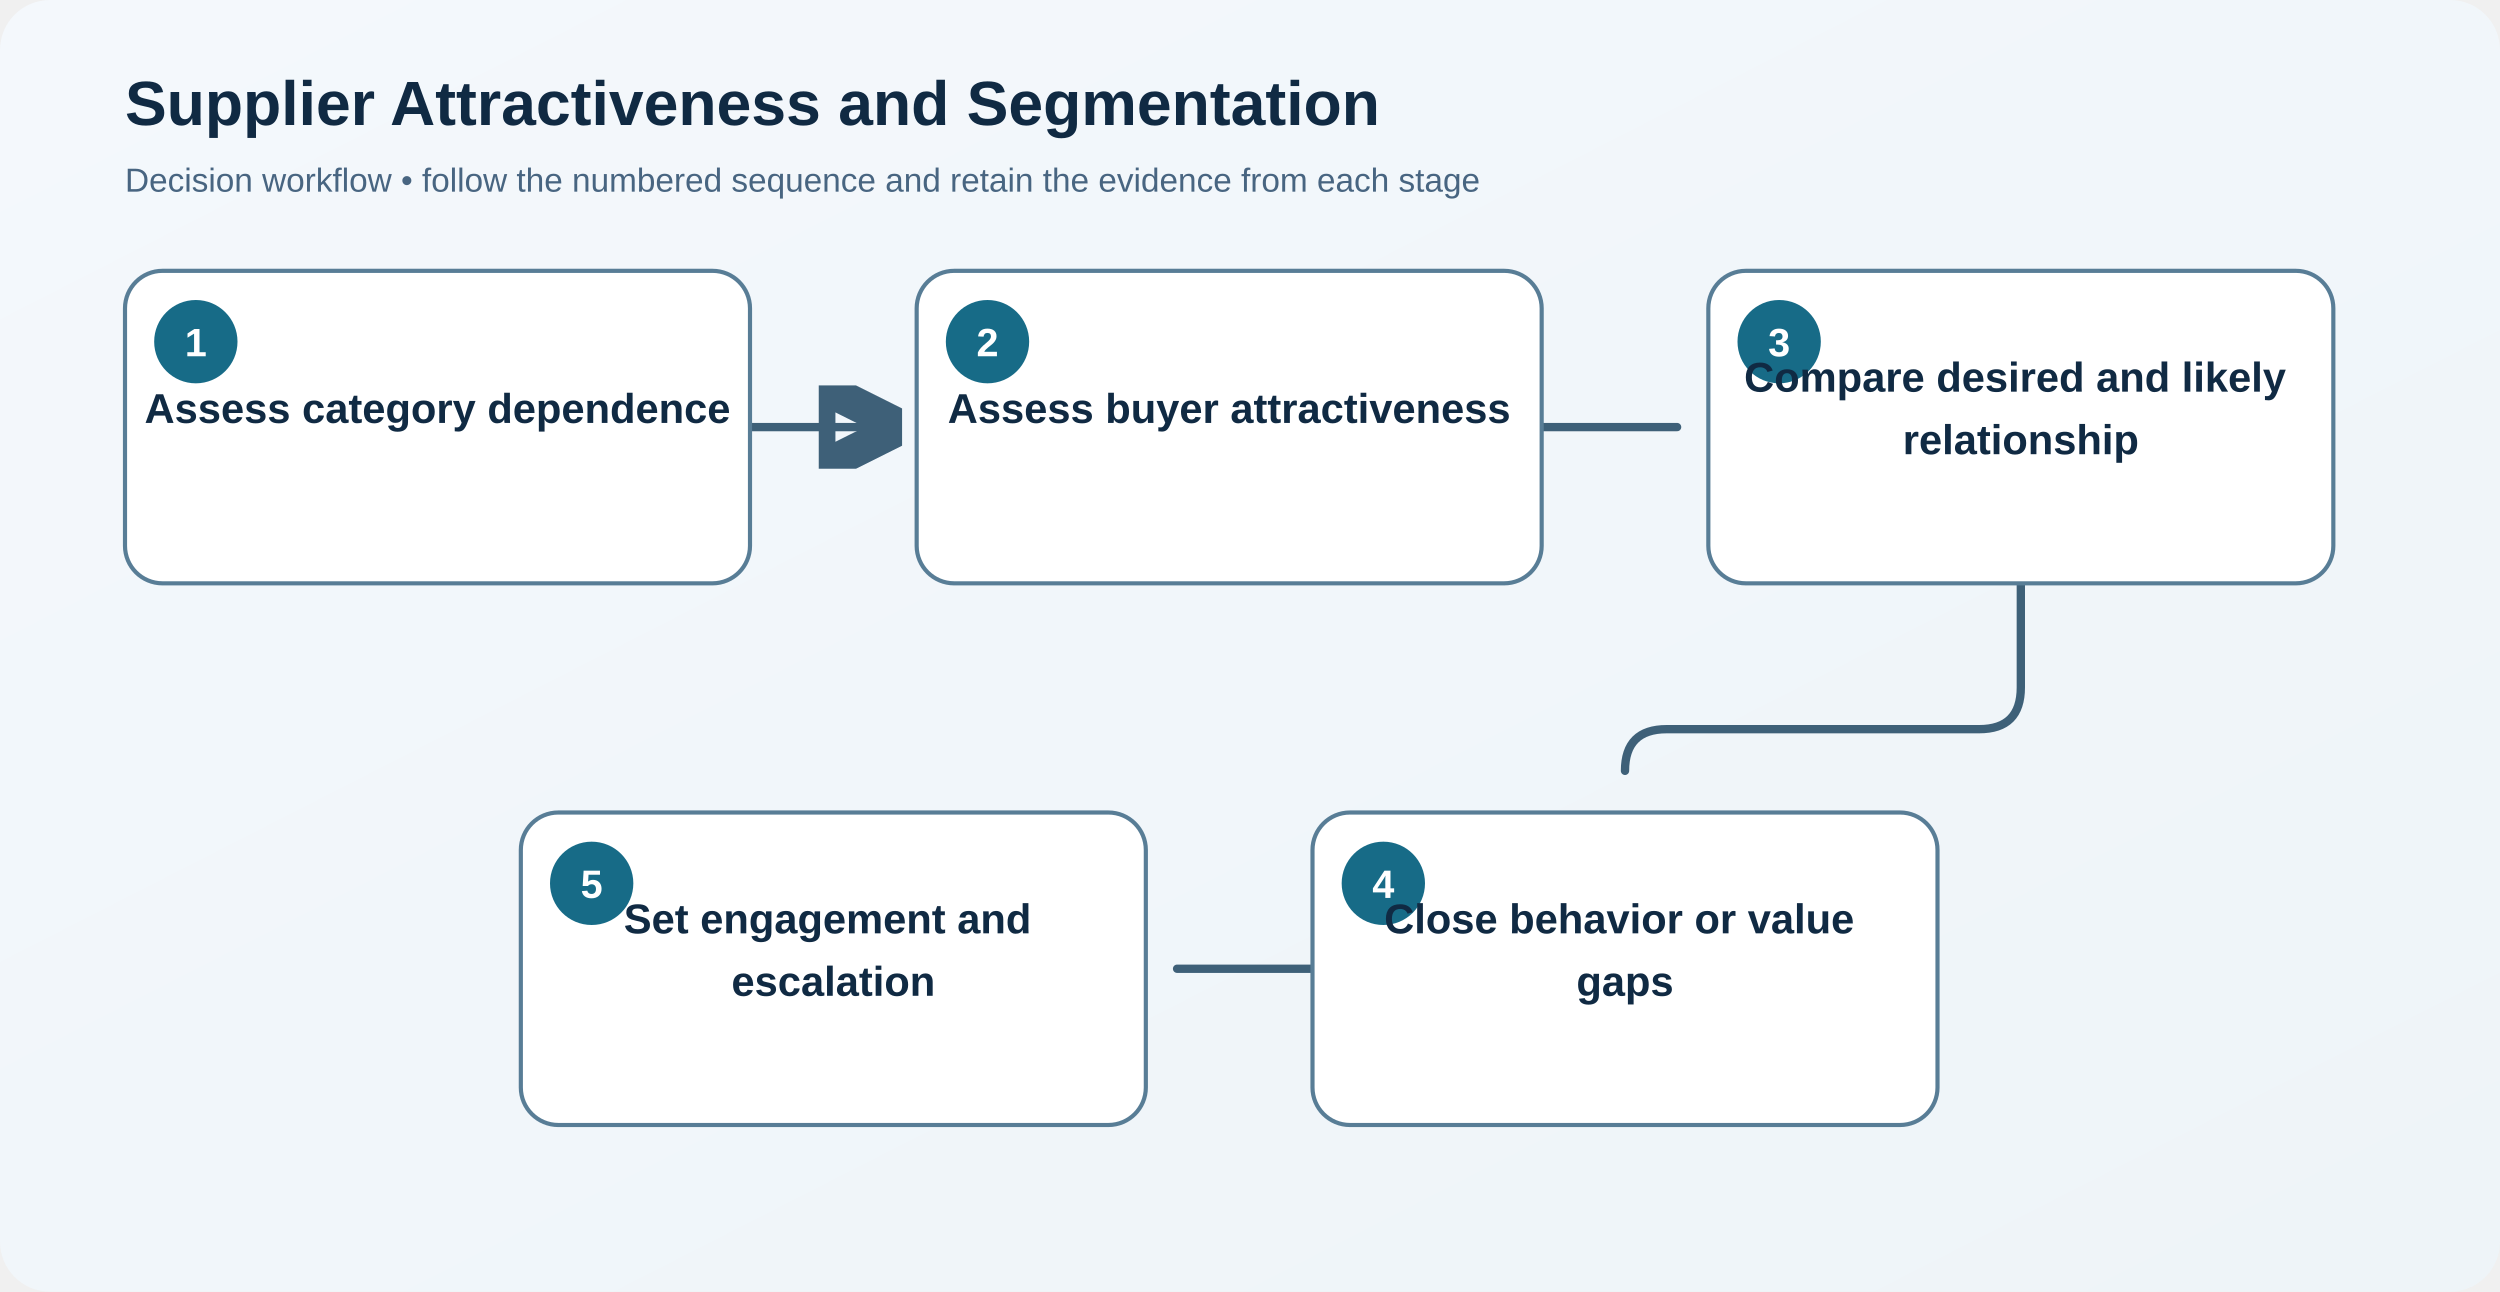
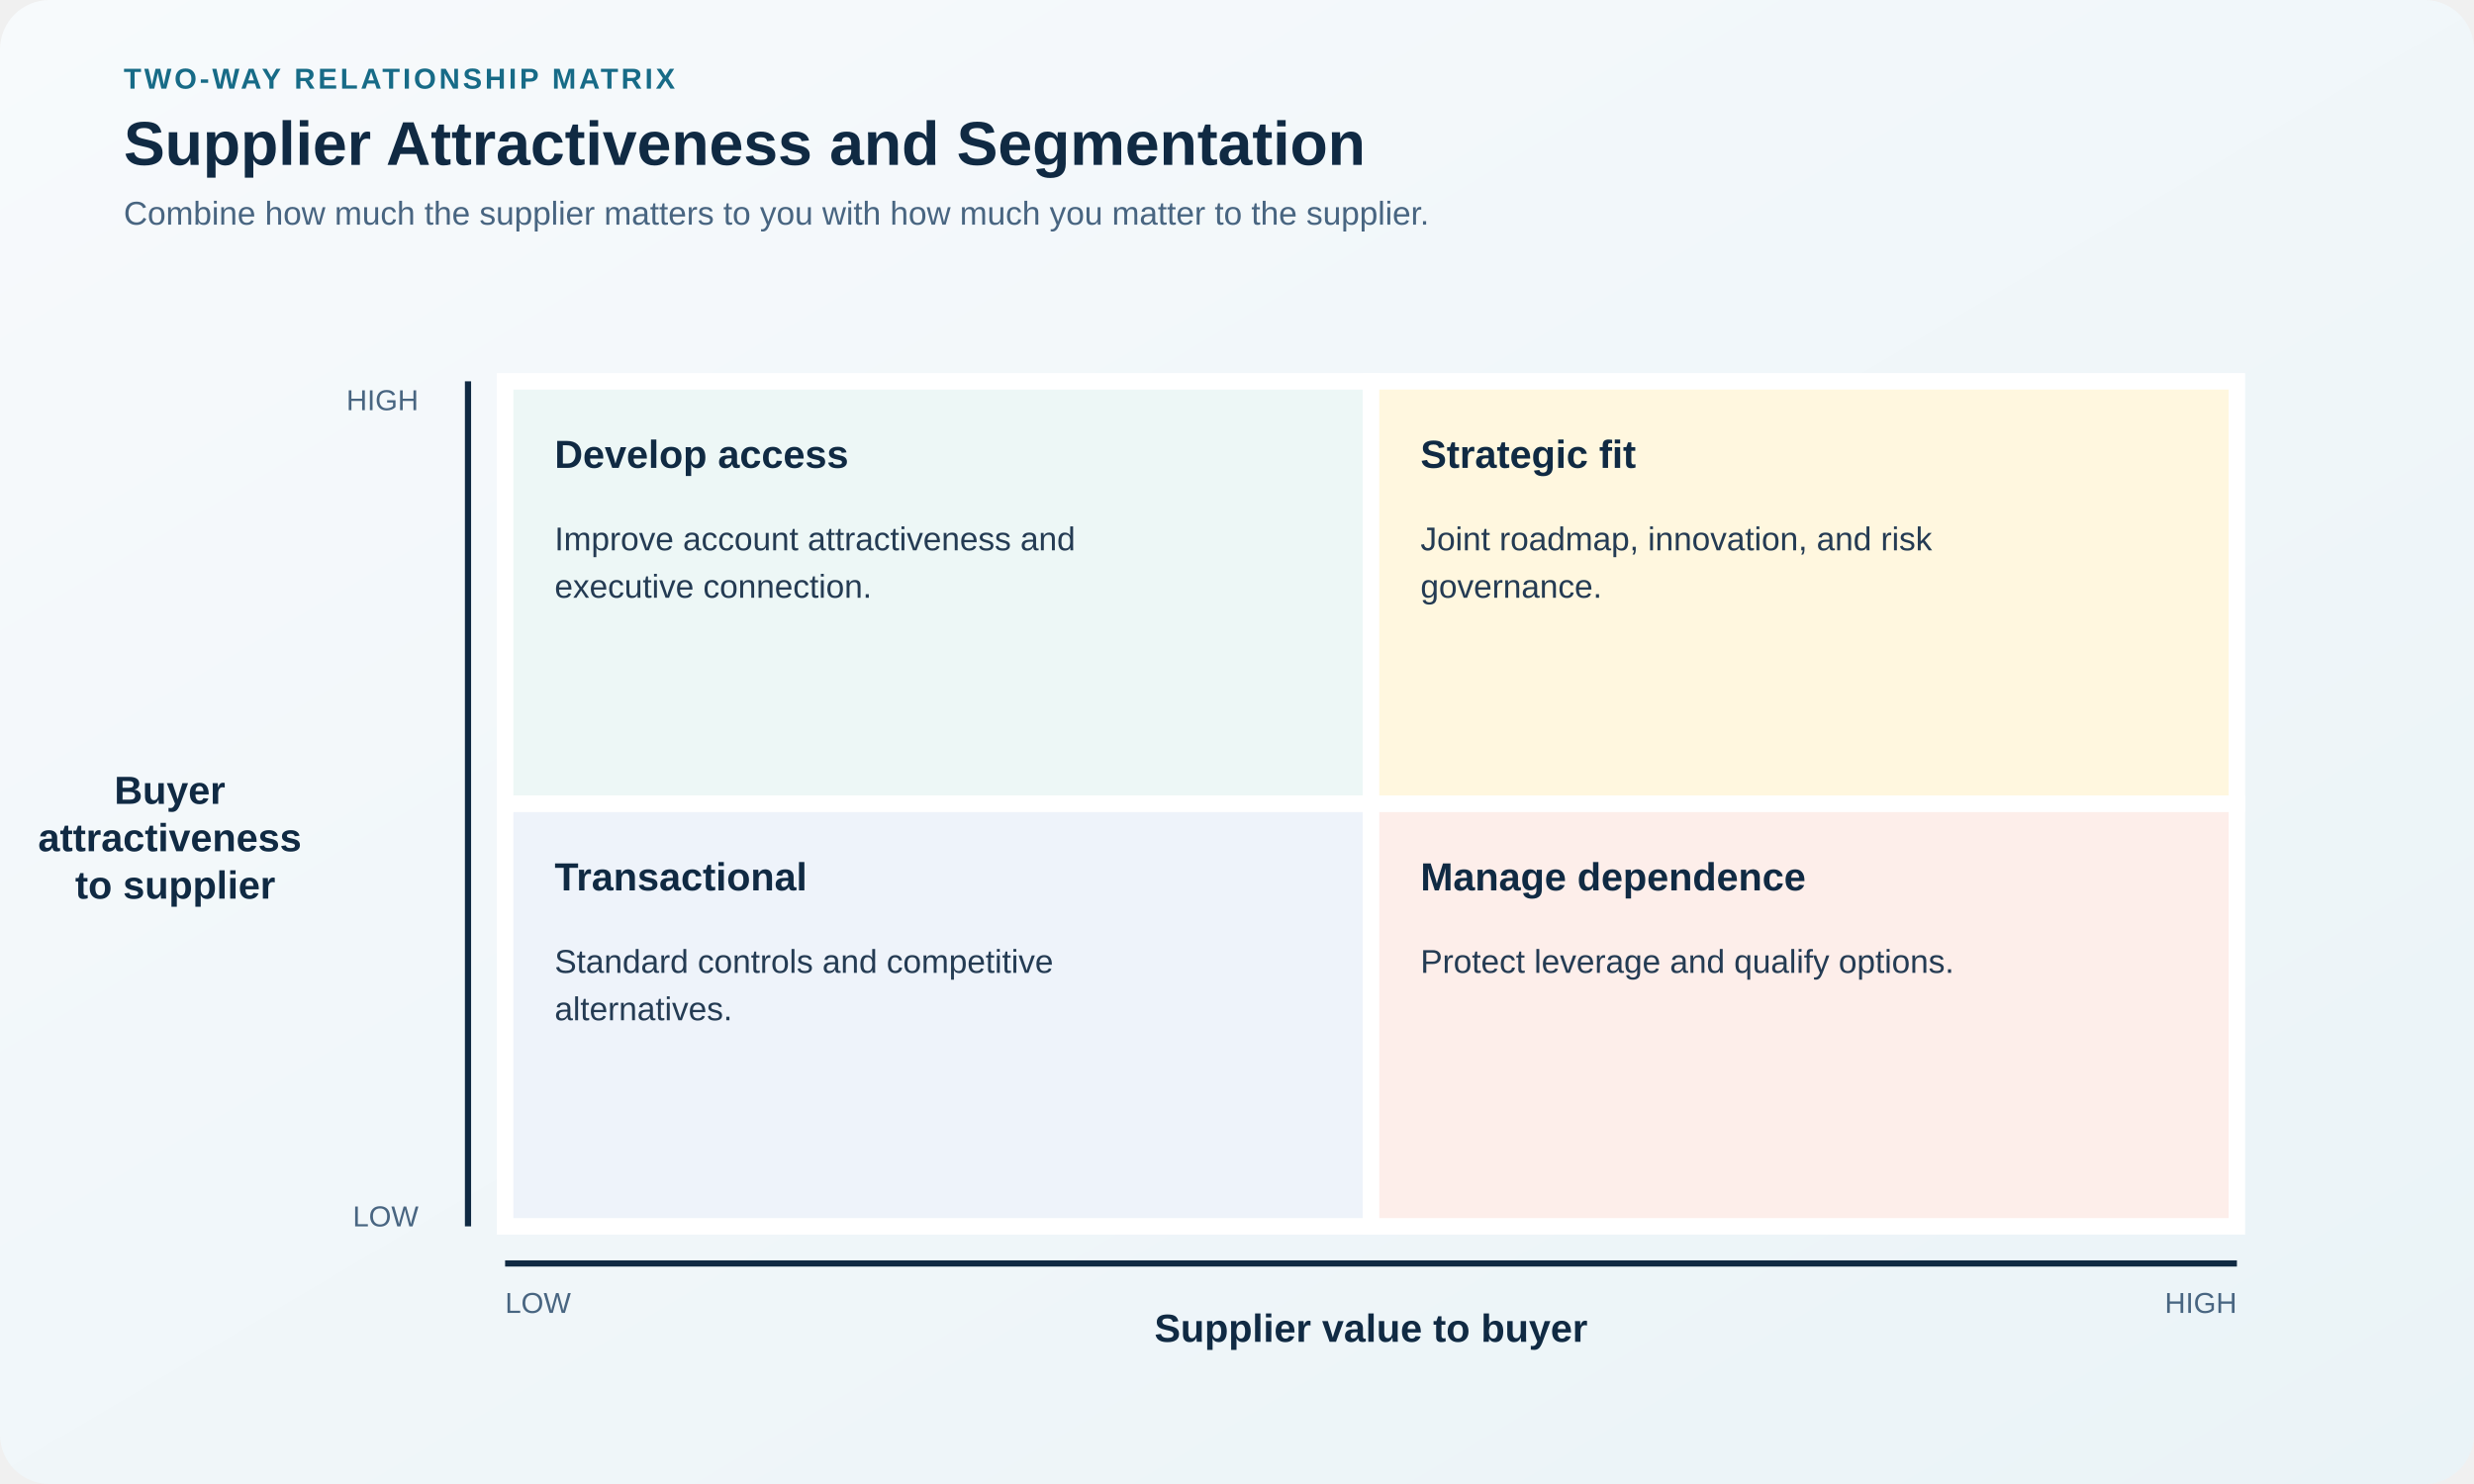
- <svg xmlns="http://www.w3.org/2000/svg" width="1200" height="620" viewBox="0 0 1200 620" role="img" aria-labelledby="title desc">
+ <svg xmlns="http://www.w3.org/2000/svg" width="1200" height="720" viewBox="0 0 1200 720" role="img" aria-labelledby="title desc">
  <defs>
    <linearGradient id="bg" x1="0" x2="1" y1="0" y2="1">
-       <stop offset="0" stop-color="#f4f8fc" />
-       <stop offset="1" stop-color="#eef4f8" />
+       <stop offset="0" stop-color="#f7fafc" />
+       <stop offset="1" stop-color="#eaf3f7" />
    </linearGradient>
    <marker id="arrow" markerWidth="10" markerHeight="10" refX="8" refY="5" orient="auto">
-       <path d="M0 0 L10 5 L0 10 Z" fill="#3e6078" />
+       <path d="M0 0 L10 5 L0 10 Z" fill="#486581" />
    </marker>
  </defs>
-   <style>text{font-family:Arial,Helvetica,sans-serif}.heading{font-size:30px;font-weight:700;fill:#102a43}.sub{font-size:16px;fill:#486581}.label{font-size:20px;font-weight:700;fill:#102a43}.num{font-size:19px;font-weight:700;fill:#fff}g rect{fill:#fff;stroke:#587d96;stroke-width:2}g circle{fill:#176b87}path{fill:none;stroke:#3e6078;stroke-width:4;stroke-linecap:round;stroke-linejoin:round;marker-end:url(#arrow)}</style>
-   <rect width="1200" height="620" rx="24" fill="url(#bg)" />
-   <text class="heading" x="60" y="60">Supplier Attractiveness and Segmentation</text>
-   <text class="sub" x="60" y="92">Decision workflow • follow the numbered sequence and retain the evidence from each stage</text>
-   <path d="M360 205 H425" />
-   <path d="M740 205 H805" />
-   <path d="M970 280 V330 Q970 350 950 350 H800 Q780 350 780 370" />
-   <path d="M630 465 H565" />
-   <g>
-     <rect x="60" y="130" width="300" height="150" rx="18" />
-     <circle cx="94" cy="164" r="20" />
-     <text class="num" x="94" y="171" text-anchor="middle">1</text>
-     <text class="label" text-anchor="middle">
-       <tspan x="210" y="203">Assess category dependence</tspan>
-     </text>
-   </g>
-   <g>
-     <rect x="440" y="130" width="300" height="150" rx="18" />
-     <circle cx="474" cy="164" r="20" />
-     <text class="num" x="474" y="171" text-anchor="middle">2</text>
-     <text class="label" text-anchor="middle">
-       <tspan x="590" y="203">Assess buyer attractiveness</tspan>
-     </text>
-   </g>
-   <g>
-     <rect x="820" y="130" width="300" height="150" rx="18" />
-     <circle cx="854" cy="164" r="20" />
-     <text class="num" x="854" y="171" text-anchor="middle">3</text>
-     <text class="label" text-anchor="middle">
-       <tspan x="970" y="188">Compare desired and likely</tspan>
-       <tspan x="970" y="218">relationship</tspan>
-     </text>
-   </g>
-   <g>
-     <rect x="630" y="390" width="300" height="150" rx="18" />
-     <circle cx="664" cy="424" r="20" />
-     <text class="num" x="664" y="431" text-anchor="middle">4</text>
-     <text class="label" text-anchor="middle">
-       <tspan x="780" y="448">Close behavior or value</tspan>
-       <tspan x="780" y="478">gaps</tspan>
-     </text>
-   </g>
-   <g>
-     <rect x="250" y="390" width="300" height="150" rx="18" />
-     <circle cx="284" cy="424" r="20" />
-     <text class="num" x="284" y="431" text-anchor="middle">5</text>
-     <text class="label" text-anchor="middle">
-       <tspan x="400" y="448">Set engagement and</tspan>
-       <tspan x="400" y="478">escalation</tspan>
-     </text>
-   </g>
+   <style>text{font-family:Arial,Helvetica,sans-serif}.title{font-size:30px;font-weight:700;fill:#102a43}.eyebrow{font-size:14px;font-weight:700;letter-spacing:1.4px;fill:#176b87}.subtitle{font-size:16px;fill:#486581}.label{font-size:19px;font-weight:700;fill:#102a43}.barlabel{font-size:15px;font-weight:700;fill:#fff}.body{font-size:16px;fill:#243b53}.small{font-size:14px;fill:#486581}.metric{font-size:24px;font-weight:700;fill:#176b87}.white{fill:#fff}.line{fill:none;stroke:#587d96;stroke-width:3;stroke-linecap:round;stroke-linejoin:round}.arrow{fill:none;stroke:#486581;stroke-width:3;stroke-linecap:round;marker-end:url(#arrow)}</style>
+   <rect width="1200" height="720" rx="24" fill="url(#bg)" />
+   <text x="60" y="43" class="eyebrow" text-anchor="start">
+     <tspan x="60" y="43">TWO-WAY RELATIONSHIP MATRIX</tspan>
+   </text>
+   <text x="60" y="80" class="title" text-anchor="start">
+     <tspan x="60" y="80">Supplier Attractiveness and Segmentation</tspan>
+   </text>
+   <text x="60" y="109" class="subtitle" text-anchor="start">
+     <tspan x="60" y="109">Combine how much the supplier matters to you with how much you matter to the supplier.</tspan>
+   </text>
+   <rect x="245" y="185" width="420" height="205" fill="#edf7f6" stroke="#ffffff" stroke-width="8" />
+   <text x="269" y="227" class="label" text-anchor="start">
+     <tspan x="269" y="227">Develop access</tspan>
+   </text>
+   <text x="269" y="267" class="body" text-anchor="start">
+     <tspan x="269" y="267">Improve account attractiveness and</tspan>
+     <tspan x="269" y="290">executive connection.</tspan>
+   </text>
+   <rect x="665" y="185" width="420" height="205" fill="#fff7df" stroke="#ffffff" stroke-width="8" />
+   <text x="689" y="227" class="label" text-anchor="start">
+     <tspan x="689" y="227">Strategic fit</tspan>
+   </text>
+   <text x="689" y="267" class="body" text-anchor="start">
+     <tspan x="689" y="267">Joint roadmap, innovation, and risk</tspan>
+     <tspan x="689" y="290">governance.</tspan>
+   </text>
+   <rect x="245" y="390" width="420" height="205" fill="#eef3fa" stroke="#ffffff" stroke-width="8" />
+   <text x="269" y="432" class="label" text-anchor="start">
+     <tspan x="269" y="432">Transactional</tspan>
+   </text>
+   <text x="269" y="472" class="body" text-anchor="start">
+     <tspan x="269" y="472">Standard controls and competitive</tspan>
+     <tspan x="269" y="495">alternatives.</tspan>
+   </text>
+   <rect x="665" y="390" width="420" height="205" fill="#fdeeea" stroke="#ffffff" stroke-width="8" />
+   <text x="689" y="432" class="label" text-anchor="start">
+     <tspan x="689" y="432">Manage dependence</tspan>
+   </text>
+   <text x="689" y="472" class="body" text-anchor="start">
+     <tspan x="689" y="472">Protect leverage and qualify options.</tspan>
+   </text>
+   <line x1="245" y1="613" x2="1085" y2="613" stroke="#102a43" stroke-width="3" />
+   <line x1="227" y1="595" x2="227" y2="185" stroke="#102a43" stroke-width="3" />
+   <text x="665" y="651" class="label" text-anchor="middle">
+     <tspan x="665" y="651">Supplier value to buyer</tspan>
+   </text>
+   <text x="85" y="390" class="label" text-anchor="middle">
+     <tspan x="85" y="390">Buyer</tspan>
+     <tspan x="85" y="413">attractiveness</tspan>
+     <tspan x="85" y="436">to supplier</tspan>
+   </text>
+   <text x="245" y="637" class="small" text-anchor="start">
+     <tspan x="245" y="637">LOW</tspan>
+   </text>
+   <text x="1085" y="637" class="small" text-anchor="end">
+     <tspan x="1085" y="637">HIGH</tspan>
+   </text>
+   <text x="203" y="595" class="small" text-anchor="end">
+     <tspan x="203" y="595">LOW</tspan>
+   </text>
+   <text x="203" y="199" class="small" text-anchor="end">
+     <tspan x="203" y="199">HIGH</tspan>
+   </text>
</svg>
